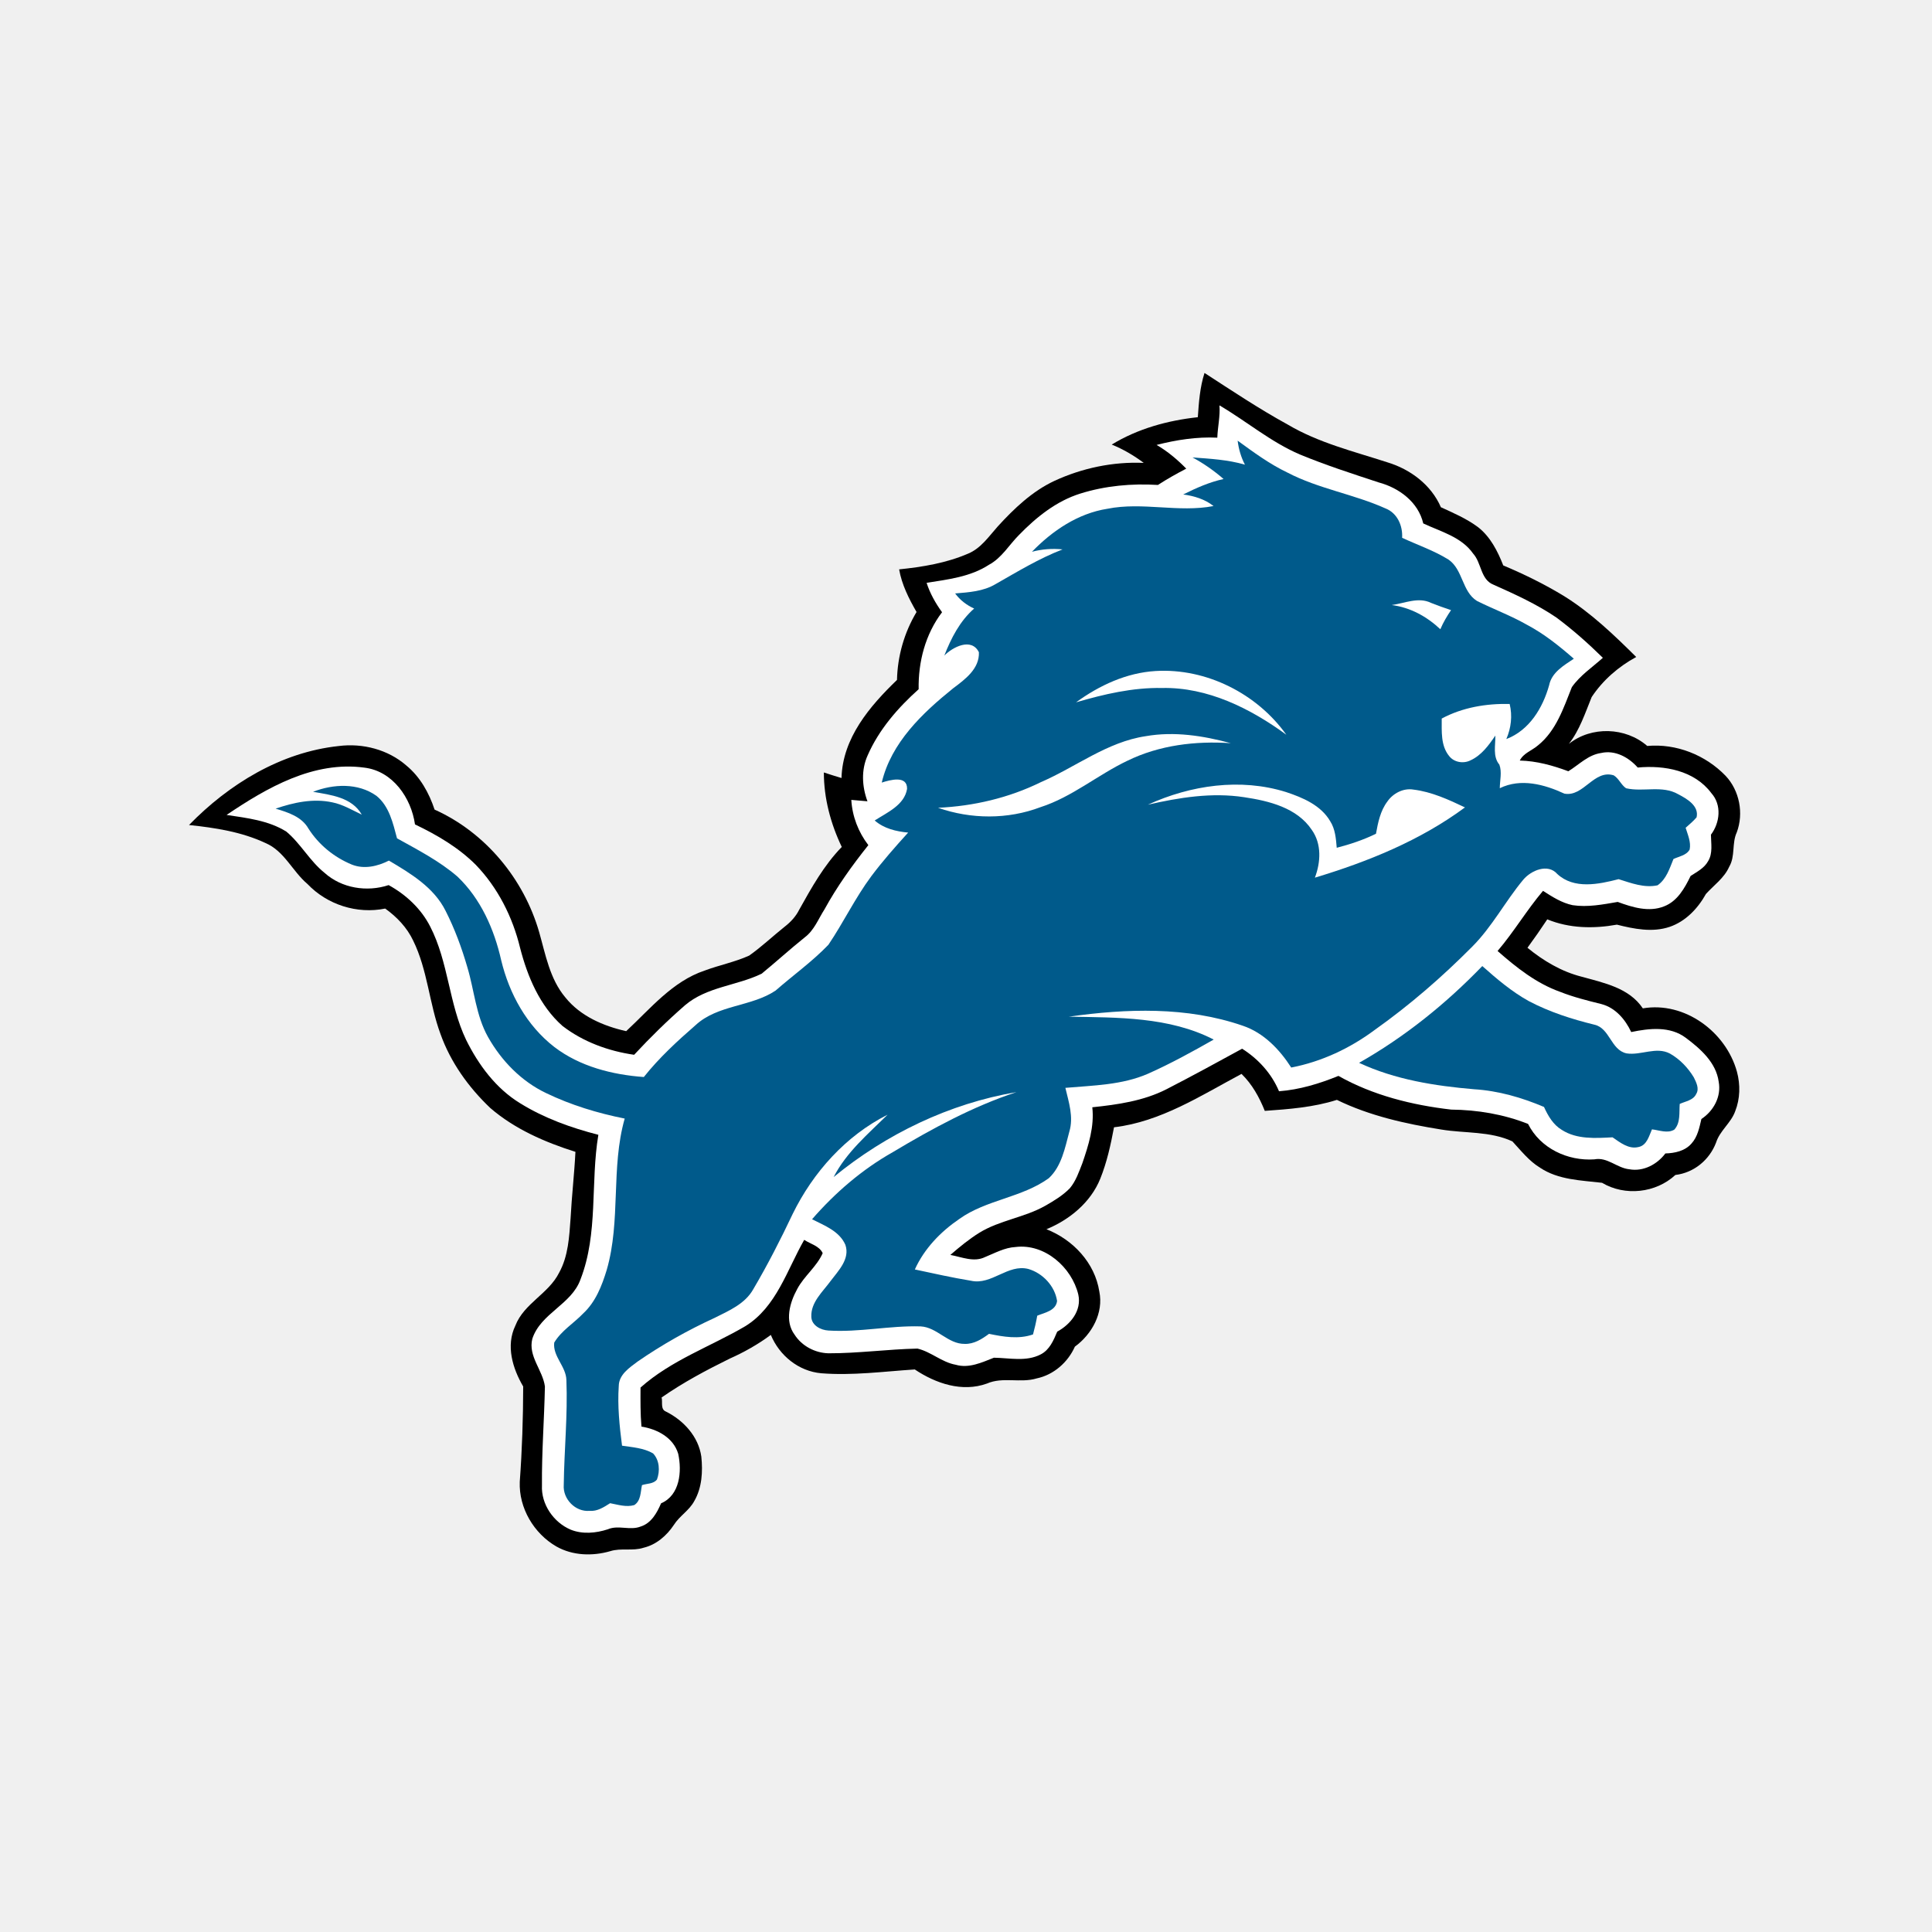
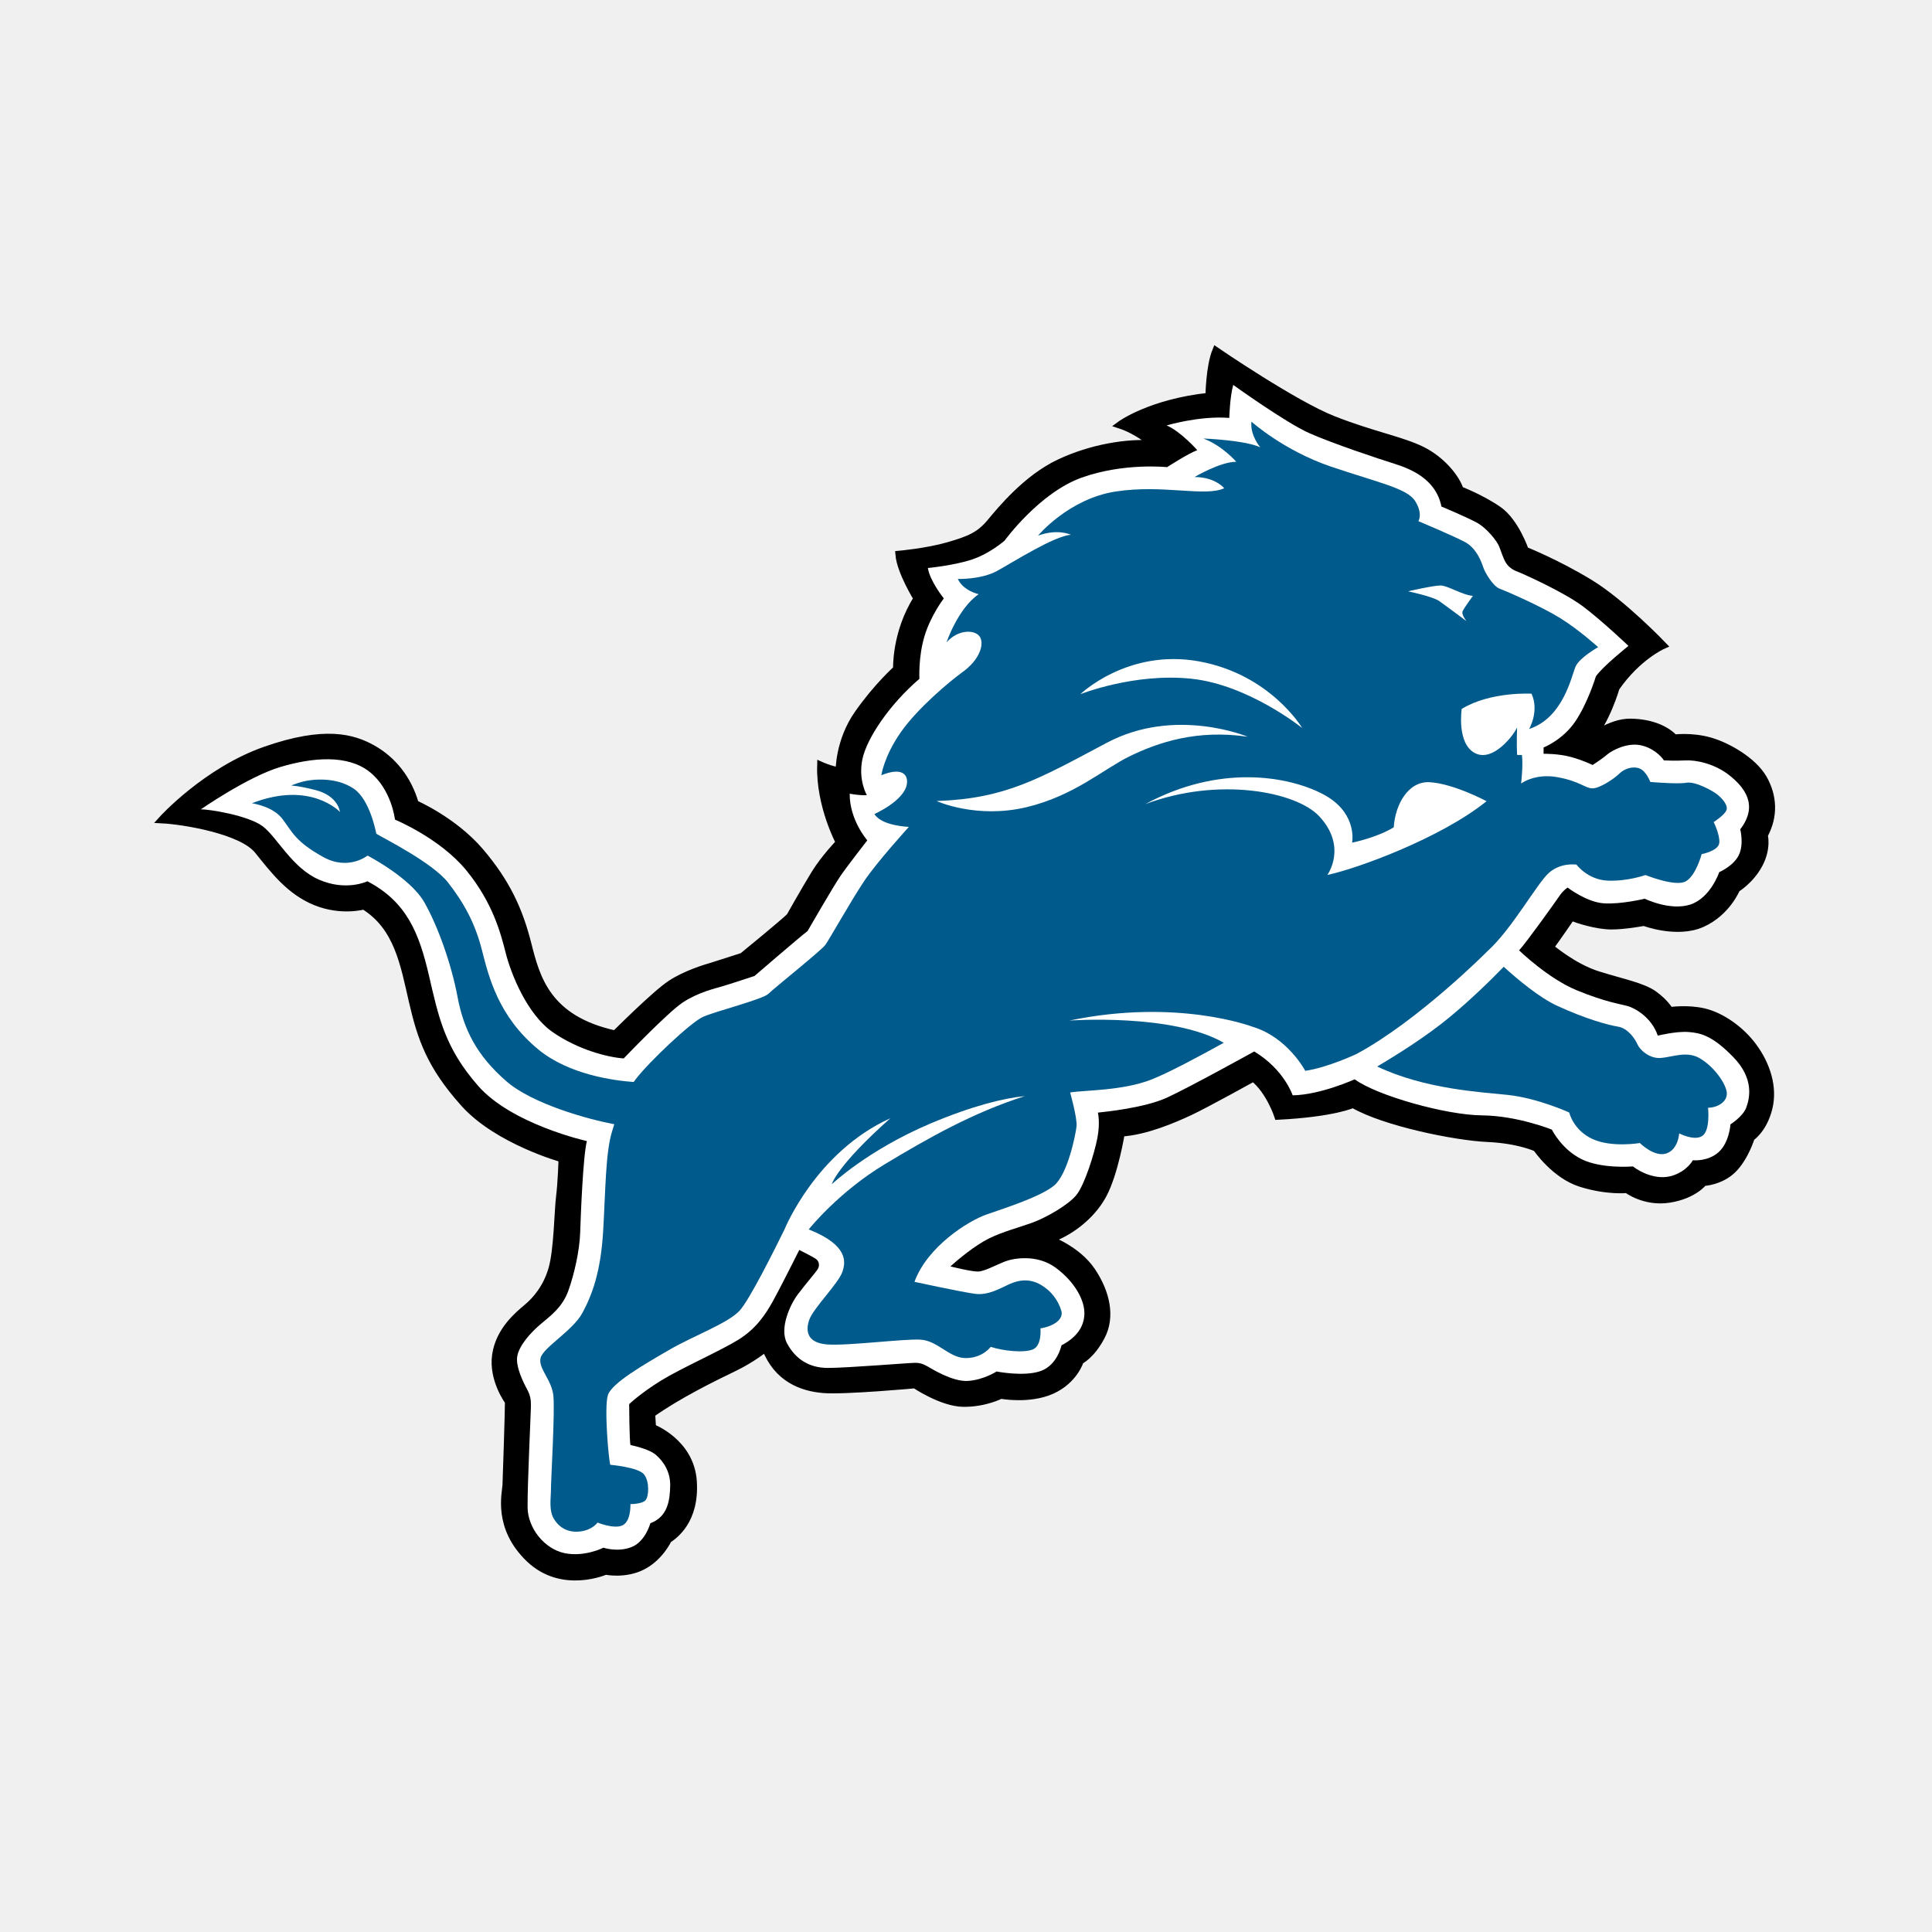
- <svg xmlns="http://www.w3.org/2000/svg" width="512px" height="512px" viewBox="0 0 512 512" version="1.1">
-   <defs />
-   <g id="NFL" stroke="none" stroke-width="1" fill="none" fill-rule="evenodd">
-     <g id="detroit-lions">
-       <g id="svg" transform="translate(50, 98)">
-         <path d="M269.209,0.835 C276.473,5.545 283.687,10.366 291.286,14.527 C299.435,19.356 308.72,21.614 317.644,24.512 C323.744,26.34 329.281,30.486 331.851,36.425 C335.229,37.967 338.684,39.458 341.684,41.691 C344.962,44.244 346.892,48.052 348.375,51.843 C353.936,54.179 359.373,56.849 364.529,59.992 C371.623,64.414 377.708,70.246 383.614,76.11 C378.921,78.654 374.758,82.267 371.809,86.726 C370.072,90.981 368.64,95.454 365.766,99.136 C371.741,94.376 380.809,94.688 386.538,99.685 C394.222,98.994 401.959,102.068 407.293,107.588 C410.991,111.496 412.146,117.554 410.265,122.577 C408.91,125.475 409.913,128.904 408.252,131.709 C406.938,134.683 404.208,136.573 402.092,138.906 C399.942,142.764 396.716,146.185 392.453,147.634 C387.885,149.168 383.014,148.174 378.498,147.043 C372.331,148.148 365.909,148.055 360.044,145.636 C358.35,148.19 356.606,150.7 354.794,153.169 C359.018,156.632 363.819,159.489 369.153,160.837 C375.044,162.479 381.709,163.767 385.366,169.228 C396.462,167.324 407.417,175.471 410.308,186.021 C411.236,189.443 411.16,193.174 409.846,196.486 C408.735,199.611 405.784,201.617 404.772,204.802 C403.028,209.393 398.907,212.796 393.995,213.378 C388.803,218.181 380.63,219.066 374.555,215.452 C369.002,214.802 362.986,214.7 358.149,211.467 C355.207,209.689 353.1,206.951 350.801,204.481 C344.911,201.735 338.228,202.376 331.958,201.34 C322.479,199.822 312.957,197.708 304.287,193.48 C298.109,195.45 291.604,195.94 285.183,196.394 C283.732,192.788 281.829,189.325 279.015,186.596 C268.254,192.334 257.603,199.284 245.224,200.742 C244.357,205.358 243.346,209.992 241.585,214.364 C239.056,220.643 233.461,225.234 227.318,227.761 C234.355,230.526 240.152,236.66 241.332,244.276 C242.503,249.939 239.351,255.6 234.853,258.877 C232.997,263.047 229.232,266.35 224.723,267.294 C220.409,268.591 215.748,266.814 211.561,268.651 C204.98,271.035 197.977,268.634 192.424,264.918 C184.175,265.458 175.899,266.585 167.635,265.929 C161.643,265.397 156.553,261.244 154.278,255.767 C150.891,258.252 147.226,260.343 143.39,262.044 C137.172,265.103 131.03,268.38 125.333,272.347 C125.653,273.569 124.979,275.49 126.479,276.08 C131.156,278.406 135.099,282.703 135.858,288.012 C136.271,291.989 136.043,296.243 133.994,299.789 C132.672,302.283 130.086,303.733 128.593,306.099 C126.699,308.949 123.934,311.366 120.547,312.167 C117.673,313.11 114.589,312.167 111.723,313.077 C107.029,314.432 101.763,314.282 97.442,311.831 C91.475,308.392 87.473,301.627 87.743,294.693 C88.358,286.292 88.636,277.842 88.652,269.432 C85.838,264.63 84.018,258.633 86.572,253.315 C88.864,247.399 95.385,244.864 98.158,239.302 C100.618,234.888 100.854,229.715 101.216,224.794 C101.52,218.939 102.203,213.107 102.497,207.252 C94.399,204.691 86.384,201.21 79.905,195.608 C74.167,190.149 69.389,183.501 66.728,176.001 C63.735,167.921 63.323,159.042 59.488,151.257 C57.853,147.802 55.166,144.987 52.081,142.78 C44.615,144.297 36.703,141.761 31.47,136.258 C27.501,132.906 25.344,127.522 20.364,125.414 C14.027,122.44 6.999,121.363 0.091,120.638 C10.673,109.777 24.434,101.344 39.744,99.709 C46.116,98.891 52.857,100.636 57.718,104.898 C61.351,107.898 63.702,112.128 65.167,116.551 C78.642,122.601 88.829,134.928 92.891,149.049 C94.585,154.997 95.705,161.434 99.81,166.311 C103.778,171.275 109.888,173.912 115.945,175.268 C122.35,169.337 128.191,162.066 136.751,159.209 C140.628,157.753 144.756,156.959 148.54,155.241 C151.851,152.907 154.791,150.093 157.96,147.574 C159.536,146.353 160.91,144.87 161.803,143.074 C165.073,137.219 168.367,131.296 173.078,126.451 C170.136,120.3 168.332,113.56 168.332,106.71 C169.884,107.224 171.442,107.722 173.01,108.185 C173.288,97.594 180.476,89.16 187.713,82.191 C187.858,75.864 189.636,69.621 192.896,64.186 C190.865,60.648 188.986,56.949 188.279,52.889 C194.514,52.248 200.801,51.212 206.581,48.709 C209.977,47.293 212.075,44.125 214.435,41.488 C218.766,36.753 223.526,32.204 229.408,29.449 C236.781,26.036 244.972,24.317 253.104,24.671 C250.491,22.708 247.652,21.04 244.619,19.819 C251.503,15.606 259.457,13.423 267.437,12.563 C267.708,8.621 267.988,4.628 269.209,0.835" id="Fill-1" fill="#000000" />
-         <path d="M273.169,9.43 C280.331,13.634 286.778,19.144 294.48,22.439 C301.312,25.27 308.359,27.536 315.386,29.853 C320.77,31.286 325.861,35.06 327.176,40.714 C331.818,42.897 337.295,44.278 340.395,48.709 C342.645,51.179 342.334,55.585 345.789,56.95 C351.518,59.503 357.256,62.116 362.465,65.654 C366.821,68.897 370.898,72.511 374.775,76.328 C371.978,78.839 368.742,80.988 366.559,84.096 C364.368,89.589 362.404,95.64 357.619,99.499 C356.035,100.889 353.742,101.563 352.756,103.552 C357.205,103.662 361.479,104.841 365.624,106.391 C368.44,104.664 370.865,102.043 374.295,101.555 C377.994,100.695 381.617,102.683 384.011,105.405 C391.062,104.748 399.035,106.163 403.526,112.188 C406.315,115.289 405.818,120.023 403.417,123.2 C403.434,125.533 403.964,128.128 402.659,130.227 C401.648,132.073 399.718,133.033 398.032,134.136 C396.464,137.346 394.544,140.826 391.021,142.183 C386.993,143.818 382.587,142.444 378.711,141.019 C374.775,141.693 370.756,142.486 366.761,141.88 C363.872,141.28 361.361,139.655 358.917,138.087 C354.603,143.169 351.206,148.948 346.876,154.021 C351.838,158.394 357.147,162.605 363.451,164.847 C366.999,166.255 370.706,167.172 374.396,168.092 C378.112,169.068 380.716,172.152 382.291,175.505 C387.07,174.503 392.571,173.888 396.741,177.023 C400.627,179.92 404.782,183.578 405.472,188.668 C406.205,192.602 404.134,196.401 400.888,198.549 C400.348,200.824 399.894,203.26 398.258,205.053 C396.539,207.026 393.845,207.607 391.34,207.674 C389.16,210.58 385.502,212.537 381.819,211.872 C378.507,211.549 375.988,208.559 372.516,209.242 C365.455,209.73 358.184,206.316 354.955,199.854 C348.484,197.285 341.532,196.129 334.589,196.054 C324.24,194.867 313.817,192.271 304.701,187.124 C299.661,189.179 294.401,190.781 288.951,191.194 C286.987,186.5 283.456,182.624 279.177,179.92 C272.519,183.568 265.863,187.191 259.121,190.662 C253.036,193.762 246.178,194.74 239.471,195.439 C240.043,200.528 238.468,205.517 236.834,210.269 C235.923,212.576 235.115,215.021 233.487,216.933 C231.601,218.846 229.283,220.244 226.974,221.558 C221.478,224.659 214.975,225.367 209.581,228.66 C206.818,230.38 204.306,232.445 201.854,234.568 C204.846,235.115 208.098,236.597 211.056,235.132 C213.677,234.069 216.238,232.622 219.129,232.47 C226.855,231.501 234.034,237.846 235.762,245.074 C236.706,249.33 233.681,252.986 230.175,254.899 C229.207,257.192 228.152,259.735 225.793,260.932 C221.951,262.937 217.501,261.858 213.399,261.808 C210.205,263.063 206.767,264.697 203.27,263.671 C199.578,263.012 196.714,260.216 193.133,259.389 C185.263,259.557 177.417,260.653 169.539,260.637 C165.975,260.534 162.502,258.715 160.565,255.69 C157.902,252.092 159.291,247.197 161.264,243.616 C163.092,240.154 166.463,237.676 168.022,234.096 C167.119,232.166 164.786,231.676 163.125,230.573 C158.566,238.535 155.761,248.385 147.512,253.457 C138.267,258.875 127.861,262.481 119.746,269.717 C119.729,273.166 119.695,276.618 119.991,280.065 C124.153,280.73 128.442,282.955 129.731,287.268 C130.751,291.937 130.195,298.247 125.189,300.396 C124.104,302.924 122.594,305.671 119.78,306.547 C116.957,307.667 113.874,306.074 111.083,307.278 C107.924,308.308 104.393,308.637 101.249,307.381 C96.691,305.451 93.371,300.631 93.625,295.626 C93.548,286.89 94.231,278.17 94.408,269.44 C93.844,265.101 89.908,261.419 91.071,256.793 C93.296,250.003 101.453,247.727 103.837,241.054 C108.599,228.813 106.441,215.449 108.573,202.734 C101.342,200.883 94.206,198.321 87.835,194.368 C81.43,190.46 76.805,184.208 73.526,177.576 C68.943,168.021 68.868,156.977 64.005,147.539 C61.603,142.822 57.601,139.089 52.992,136.561 C47.244,138.466 40.529,137.403 35.988,133.292 C32.086,130.167 29.709,125.583 25.893,122.39 C21.173,119.423 15.451,118.783 10.05,117.966 C20.777,110.721 33.13,103.592 46.597,105.437 C54.071,106.347 58.975,113.45 59.976,120.477 C65.799,123.258 71.464,126.577 76.054,131.152 C81.928,137.227 85.848,145.012 87.827,153.185 C89.789,160.81 93.034,168.544 99.042,173.869 C104.52,178.1 111.235,180.552 118.052,181.528 C122.316,176.937 126.799,172.538 131.518,168.419 C137.274,163.488 145.262,163.245 151.843,160.042 C155.703,156.883 159.393,153.513 163.286,150.395 C165.764,148.534 166.867,145.534 168.494,142.998 C171.805,136.957 175.824,131.355 180.121,125.97 C177.468,122.507 175.858,118.344 175.606,113.98 C177.029,114.107 178.454,114.233 179.886,114.351 C178.437,110.459 178.194,106.027 179.936,102.184 C182.928,95.344 187.942,89.587 193.452,84.651 C193.318,77.405 195.23,70.066 199.654,64.245 C197.928,61.86 196.469,59.273 195.56,56.46 C201.222,55.55 207.179,54.883 212.092,51.666 C215.504,49.838 217.426,46.374 220.089,43.729 C224.638,39.052 229.939,34.798 236.243,32.817 C242.891,30.728 249.927,30.087 256.862,30.518 C259.281,28.942 261.809,27.534 264.369,26.194 C262.011,23.793 259.424,21.603 256.508,19.91 C261.766,18.569 267.168,17.726 272.602,17.988 C272.697,15.125 273.397,12.286 273.169,9.43" id="Fill-2" fill="#FFFFFF" />
-         <path d="M277.989,18.782 C282.211,21.849 286.441,24.976 291.177,27.233 C299.402,31.53 308.728,32.946 317.154,36.729 C320.298,37.943 321.766,41.321 321.578,44.523 C325.683,46.444 330.038,47.9 333.889,50.311 C337.733,52.982 337.42,58.745 341.399,61.249 C345.755,63.422 350.356,65.124 354.603,67.541 C359.161,69.943 363.215,73.187 367.082,76.566 C364.403,78.377 361.226,80.164 360.527,83.626 C358.842,89.625 355.285,95.54 349.193,97.857 C350.466,94.916 350.836,91.697 350.077,88.563 C343.877,88.411 337.582,89.473 332.07,92.422 C332.088,95.783 331.767,99.601 334.051,102.373 C335.349,104.041 337.819,104.437 339.673,103.51 C342.595,102.188 344.535,99.508 346.28,96.938 C346.346,99.501 345.537,102.465 347.349,104.639 C348.081,106.619 347.474,108.818 347.458,110.883 C353.028,108.169 359.273,109.863 364.581,112.323 C369.671,113.266 372.41,105.836 377.65,107.471 C379.034,108.313 379.605,110.006 380.931,110.899 C385.496,111.944 390.509,110.032 394.756,112.483 C397.031,113.679 400.318,115.55 399.612,118.6 C398.749,119.637 397.697,120.479 396.712,121.372 C397.276,123.234 398.171,125.13 397.782,127.126 C396.922,128.694 394.96,128.947 393.485,129.646 C392.457,132.156 391.608,134.988 389.27,136.614 C385.749,137.381 382.261,136.025 378.948,134.988 C373.674,136.345 367.127,137.735 362.694,133.614 C360.191,130.758 355.76,132.662 353.687,135.123 C348.926,140.835 345.446,147.576 340.162,152.867 C332.175,160.914 323.57,168.378 314.318,174.941 C307.762,179.821 300.229,183.358 292.19,184.909 C289.106,180.107 284.884,175.691 279.348,173.829 C264.551,168.707 248.567,169.272 233.272,171.428 C246.19,171.672 259.848,171.428 271.646,177.494 C265.966,180.721 260.228,183.881 254.262,186.535 C247.361,189.56 239.709,189.643 232.337,190.292 C233.23,194.075 234.561,198.018 233.382,201.903 C232.236,206.199 231.342,211.051 227.962,214.22 C220.826,219.409 211.405,219.908 204.226,225.039 C199.262,228.427 194.938,232.9 192.444,238.42 C197.391,239.472 202.33,240.594 207.318,241.409 C212.804,242.641 217.066,236.895 222.535,238.292 C226.327,239.396 229.563,242.825 230.137,246.778 C229.808,249.373 226.868,249.853 224.879,250.669 C224.585,252.346 224.206,254.007 223.759,255.639 C219.949,256.97 215.931,256.272 212.097,255.48 C210.216,256.881 208.101,258.226 205.658,258.144 C201.217,258.211 198.344,253.729 193.98,253.509 C185.815,253.256 177.699,255.128 169.534,254.604 C167.512,254.486 165.111,253.273 165.01,251.006 C164.831,247.123 168.008,244.376 170.107,241.494 C172.163,238.756 175.323,235.639 174.033,231.89 C172.458,228.257 168.489,226.782 165.202,225.115 C171.302,218.096 178.45,211.938 186.564,207.353 C197.005,201.111 207.783,195.239 219.377,191.421 C201.614,194.438 184.82,202.518 170.924,213.934 C174.296,207.353 180.051,202.508 185.225,197.404 C174.135,202.982 165.472,212.671 160.055,223.734 C156.844,230.518 153.422,237.215 149.613,243.677 C147.448,247.545 143.176,249.347 139.402,251.242 C132.272,254.512 125.413,258.378 118.959,262.836 C116.792,264.472 114.011,266.273 113.978,269.324 C113.617,274.59 114.173,279.898 114.846,285.121 C117.628,285.543 120.576,285.72 123.062,287.161 C124.79,288.947 124.941,291.837 124.107,294.077 C123.197,295.292 121.444,295.122 120.129,295.578 C119.742,297.406 119.86,299.716 118.09,300.862 C115.958,301.477 113.784,300.76 111.686,300.364 C110.043,301.408 108.291,302.571 106.244,302.393 C102.493,302.724 99.13,299.26 99.399,295.544 C99.519,286.275 100.47,277.017 100.1,267.748 C100.033,264.126 96.451,261.463 96.872,257.805 C98.752,254.646 102.03,252.708 104.532,250.097 C107.826,247.055 109.511,242.75 110.784,238.554 C114.585,225.486 111.83,211.507 115.553,198.433 C108.392,197.008 101.347,194.868 94.766,191.7 C88.16,188.573 82.85,183.089 79.303,176.77 C76.127,171.082 75.697,164.468 73.851,158.326 C72.367,153.196 70.506,148.148 68.087,143.388 C65.004,137.179 58.818,133.463 53.063,130.067 C50.046,131.601 46.464,132.427 43.212,131.112 C38.537,129.182 34.457,125.855 31.736,121.575 C29.932,118.407 26.308,117.285 23.04,116.3 C27.842,114.648 33.025,113.537 38.073,114.632 C40.87,115.188 43.33,116.687 45.876,117.885 C43.221,113.259 37.693,112.677 32.965,111.835 C38.333,109.727 44.914,109.426 49.776,112.913 C53.157,115.66 54.142,120.15 55.213,124.161 C60.732,127.229 66.429,130.16 71.231,134.305 C77.391,140.17 80.971,148.257 82.817,156.456 C84.949,165.345 89.601,173.814 96.907,179.466 C103.665,184.632 112.25,186.815 120.619,187.421 C124.663,182.339 129.457,177.917 134.353,173.661 C140.218,168.243 149.074,168.834 155.529,164.52 C160.173,160.451 165.254,156.835 169.534,152.378 C173.529,146.473 176.621,139.968 180.894,134.221 C183.919,130.177 187.271,126.387 190.668,122.645 C187.482,122.341 184.272,121.592 181.803,119.435 C185.098,117.319 189.666,115.366 190.382,111.068 C190.474,107.386 185.874,108.692 183.672,109.391 C186.185,98.791 194.443,90.982 202.609,84.393 C205.743,82.059 209.611,79.212 209.417,74.847 C207.454,70.903 202.524,73.44 200.25,75.731 C202.062,71.123 204.369,66.582 208.162,63.27 C206.165,62.368 204.42,61.037 203.122,59.268 C206.773,58.965 210.597,58.728 213.824,56.8 C219.631,53.504 225.344,50.008 231.595,47.598 C228.874,47.32 226.136,47.523 223.482,48.223 C228.883,42.644 235.666,38.053 243.46,36.831 C252.789,34.96 262.31,37.901 271.605,36.106 C269.28,34.279 266.448,33.427 263.566,33.039 C266.987,31.329 270.501,29.762 274.259,28.944 C271.73,26.737 268.975,24.816 266.027,23.224 C270.694,23.569 275.404,23.822 279.921,25.145 C278.882,23.155 278.259,20.999 277.989,18.782" id="Fill-3" fill="#005A8B" />
-         <path d="M318.824,62.343 C322.245,61.879 325.886,60.126 329.231,61.769 C330.984,62.452 332.754,63.11 334.54,63.69 C333.454,65.3 332.458,66.967 331.709,68.754 C328.119,65.384 323.753,62.974 318.824,62.343 L318.824,62.343 Z M235.166,88.124 C241.351,83.625 248.548,80.28 256.275,79.825 C269.691,79.033 283.121,85.815 290.89,96.71 C281.352,89.733 270.027,84.072 257.943,84.324 C250.183,84.181 242.565,85.967 235.165,88.124 L235.166,88.124 Z M225.821,109.289 C235.108,105.279 243.391,98.614 253.621,97.098 C261.171,95.767 268.856,96.971 276.177,98.952 C266.825,98.32 257.26,99.456 248.767,103.61 C240.896,107.352 234.113,113.216 225.728,115.911 C217.049,119.198 207.325,119.122 198.588,116.071 C208.008,115.634 217.343,113.46 225.821,109.289 L225.821,109.289 Z M254.194,115.255 C265.543,110.065 278.739,108.126 290.814,111.902 C295.264,113.375 300.05,115.398 302.52,119.636 C303.861,121.734 304.045,124.261 304.248,126.67 C307.82,125.751 311.325,124.573 314.646,122.956 C315.185,119.982 315.801,116.898 317.654,114.428 C319.153,112.238 321.91,110.79 324.587,111.252 C329.408,111.842 333.883,113.906 338.231,115.971 C326.374,124.742 312.505,130.362 298.457,134.591 C300.016,130.496 300.286,125.652 297.64,121.928 C293.721,116.047 286.281,114.243 279.71,113.266 C271.156,111.952 262.536,113.342 254.194,115.255 L254.194,115.255 Z" id="Fill-4" fill="#FFFFFF" />
-         <path d="M310.169,183.661 C322.277,176.795 333.174,168.015 342.822,158.015 C346.657,161.426 350.617,164.789 355.126,167.291 C360.585,170.173 366.511,172.076 372.492,173.542 C376.655,174.453 376.857,180.257 381.062,181.158 C384.878,181.748 388.9,179.28 392.556,181.209 C395.168,182.693 397.326,184.951 398.876,187.512 C399.516,188.826 400.402,190.502 399.507,191.918 C398.724,193.612 396.661,193.847 395.143,194.555 C394.965,196.838 395.404,199.525 393.711,201.362 C391.899,202.459 389.715,201.498 387.787,201.294 C387.003,203.057 386.44,205.526 384.231,205.972 C381.61,206.628 379.352,204.767 377.338,203.402 C372.837,203.637 367.891,203.991 363.921,201.447 C361.623,200.092 360.25,197.723 359.178,195.357 C353.288,192.854 347.069,191.059 340.658,190.663 C330.242,189.778 319.708,188.117 310.169,183.661" id="Fill-5" fill="#005A8B" />
-       </g>
-     </g>
+ <svg xmlns="http://www.w3.org/2000/svg" width="512" height="512" viewBox="0 0 512 512">
+   <g fill-rule="nonzero" fill="none">
+     <path d="M421.25 195.93s5.322-4.575 10.904-4.48c5.589.094 9.464 1.96 11.546 4.2 0 0 4.455-.602 9.282.725 4.831 1.323 11.645 5.3 14.3 9.938 2.65 4.638 2.96 9.975.2 15.021 0 0 .933 3.438-1.338 7.7-2.275 4.258-5.976 6.468-5.976 6.468s-2.54 6.31-9.172 9.242c-6.621 2.938-15.324-.38-15.324-.38s-4.933.963-8.673.956c-3.737-.007-8.973-1.612-10.566-2.37 0 0-4.455 6.511-5.676 8.08 0 0 6.066 5.267 12.694 7.35 6.625 2.077 11.835 3.025 14.864 5.205 3.026 2.177 4.171 4.306 4.171 4.306s4.63-.71 9.078.328c4.452 1.043 9.658 4.547 13.063 9.188 3.409 4.633 5.49 10.602 4.073 16.278-1.419 5.68-4.667 7.744-4.667 7.744s-1.582 5.228-4.798 8.447c-3.22 3.22-7.798 3.427-7.798 3.427s-2.52 3.387-9.057 4.426c-6.53 1.04-11.207-2.566-11.207-2.566s-5.162.58-12.173-1.597c-7.004-2.18-11.802-9.352-11.802-9.352s-4.575-2.198-13-2.577c-8.419-.376-27.253-4.164-35.635-9.038 0 0-4.925 2.373-19.862 3.15 0 0-2.213-6.749-6.537-10.132 0 0-12.844 7.12-16.913 9.012-4.069 1.896-11.608 5.177-18.16 5.571 0 0-1.717 10.715-4.845 16.487-3.12 5.775-9.115 10.07-14.211 11.757 0 0 7.397 2.629 11.28 8.404 3.879 5.775 5.206 12.122 2.552 17.234-2.647 5.111-5.64 6.493-5.64 6.493s-1.51 5.162-7.496 7.853c-5.983 2.69-13.511 1.254-13.511 1.254s-4.153 2.188-9.859 2.144c-5.713-.044-12.873-4.907-12.873-4.907s-18.714 1.717-24.285 1.254c-5.567-.463-12.173-2.771-15.309-10.989 0 0-3.416 2.862-8.527 5.32-5.112 2.46-14.799 7.207-21.74 12.17l.23 3.692s10.15 3.829 10.813 14.241c.664 10.412-5.031 14.28-6.632 15.374 0 0-2.173 4.693-6.81 7.062-4.638 2.366-9.753 1.265-9.753 1.265s-11.447 5.079-20.161-3.252c-8.706-8.33-6.249-17.325-6.15-19.505.094-2.176.71-21.255.641-22.126 0 0-4.335-5.793-3.387-12.33.944-6.53 5.965-10.602 8.327-12.59 2.366-1.986 5.206-5.297 6.625-10.317 1.422-5.017 1.516-15.24 1.99-19.027.474-3.788.668-10.125.668-10.125s-17.136-4.736-26.035-14.678c-8.9-9.938-11.357-17.135-13.632-26.979-2.271-9.84-3.88-19.778-12.92-25.364 0 0-5.921 1.7-12.732-1.046-6.821-2.745-10.985-8.236-15.338-13.632-4.353-5.392-19.877-7.857-25.371-8.141 0 0 11.645-12.873 27.358-18.364 15.714-5.49 23.195-3.314 28.401-.38 5.206 2.936 9.304 7.88 11.233 14.591 0 0 10.252 4.437 17.26 12.673 7.006 8.236 10.313 15.524 12.588 24.518 2.271 8.991 5.126 19.907 23.202 23.866 0 0 10.69-10.708 14.758-13.362 4.069-2.647 9.18-4.149 10.65-4.58 1.465-.437 8.345-2.672 8.345-2.672s10.806-8.808 12.563-10.572c0 0 4.036-7.164 6.592-11.332 2.556-4.163 6.555-8.301 6.555-8.301s-5.246-9.738-4.954-20.41c0 0 2.58 1.167 4.892 1.5 0 0-.15-7.905 4.962-15.197 5.108-7.288 10.27-11.86 10.27-11.86s-.382-9.603 5.418-18.703c0 0-4.422-7.109-4.801-11.655 0 0 7.382-.66 12.968-2.272 5.585-1.607 8.327-2.745 11.17-6.154 2.837-3.405 9.655-11.736 18.266-15.808 8.619-4.069 18.178-5.56 25.043-5.006 0 0-4.214-3.605-8.852-5.122 0 0 7.922-5.844 23.56-7.514 0 0 .105-7.915 1.808-12.079 0 0 20.733 14.197 31.146 18.266 10.416 4.076 17.985 5.396 23.384 8.05 5.392 2.65 9.191 7.54 10.084 10.536 0 0 5.815 2.242 10.267 5.367 4.451 3.124 7.014 10.66 7.014 10.66s8.411 3.347 17.121 8.652c8.714 5.3 19.396 16.479 19.396 16.479s-6.73 2.957-12.45 11.222c0 0-2.64 9.18-6.968 13.697" stroke="#000" stroke-width="2" fill="#000" />
+     <path d="M409.066 199.761s3.915-.084 7.36.875c3.442.963 5.63 2.1 5.63 2.1s2.537-1.619 3.817-2.742c1.283-1.119 5.13-3.12 8.568-2.559 3.441.561 5.877 3.008 6.5 4.069 0 0 2.95.175 5.67.014 2.72-.16 7.761.799 11.764 4.003 4.007 3.201 7.69 7.937 2.804 14.256 0 0 1.043 3.999-.397 6.88-1.444 2.883-5.163 4.465-5.163 4.465s-2.286 6.822-7.649 8.586c-5.363 1.761-12.097-1.538-12.097-1.538s-6.318 1.538-10.882 1.217c-4.565-.32-9.552-4.17-9.552-4.17s-1.094.649-2.133 2.165c-1.04 1.52-8.9 12.538-10.733 14.474 0 0 7.689 7.467 15.297 10.584 7.606 3.124 11.448 3.61 13.446 4.167 2.002.558 6.406 3.044 8.01 7.846 0 0 4.885-1.2 8.09-.963 3.197.24 6.318.883 11.922 6.647 5.607 5.764 4.327 10.97 3.442 13.369-.88 2.399-4.193 4.462-4.193 4.462s-.285 4.827-3.168 7.387c-2.884 2.563-6.793 2.122-6.793 2.122s-1.538 2.92-5.541 4.123c-4.003 1.203-8.324-.89-10.325-2.486 0 0-8.25.721-13.614-1.915-5.359-2.643-7.875-7.827-7.875-7.827s-9.096-3.7-18.538-3.788c-9.447-.077-27.741-5.184-33.728-9.556 0 0-9.107 4.135-16.435 4.244 0 0-2.25-6.858-10.19-11.62 0 0-16.99 9.41-23.07 12.21-6.086 2.8-16.79 3.814-18.361 3.99 0 0 .667 2.577-.135 6.744-.802 4.156-3.362 12.323-5.524 15.046-2.162 2.72-8.166 6.085-11.692 7.368-3.522 1.28-7.922 2.4-11.608 4.244-3.682 1.838-8.167 5.582-10.128 7.354 0 0 5.662 1.432 7.372 1.363 1.717-.073 4.761-1.753 7-2.636 2.242-.878 8.567-2.078 13.613 1.681 5.042 3.766 7.686 8.648 7.525 12.334-.16 3.682-2.537 6.35-6.07 8.177 0 0-1.054 5.192-5.458 6.789-4.408 1.604-11.743.142-11.743.142s-3.47 2.26-7.634 2.501c-4.16.24-9.764-3.361-10.646-3.839-.882-.485-1.761-.959-3.285-.959-1.52 0-18.01 1.356-23.136 1.356-5.126 0-8.648-2.482-10.81-6.486-2.158-3.999.882-10.405 2.803-12.964 1.925-2.567 4.966-6.089 5.363-6.81.402-.722.482-1.922-.557-2.64-1.043-.718-4.386-2.359-4.386-2.359s-5.06 10.125-6.986 13.566c-1.917 3.438-4.4 7.285-9.205 10.249-4.805 2.96-14.97 7.448-20.333 10.73-5.367 3.277-8.553 6.3-8.553 6.3s.055 9.657.339 10.846c0 0 4.849.947 6.77 2.628 1.925 1.68 3.843 4.4 3.763 8.167-.08 3.759-.584 8.188-5.258 9.935 0 0-1.308 4.874-4.99 6.314-3.683 1.44-7.445.164-7.445.164s-5.046 2.556-10.329 1.437c-5.283-1.12-9.687-6.563-9.767-12.09-.08-5.527.879-25.542.879-26.822 0-1.28 0-2.64-.96-4.4-.962-1.765-3.2-6.162-2.639-8.966.558-2.803 3.442-6.085 6.085-8.327 2.64-2.242 5.844-4.484 7.445-8.968 1.6-4.481 2.964-10.646 3.124-15.367.157-4.73.74-20.093 1.772-24.26 0 0-19.87-4.407-28.838-14.656-8.965-10.248-10.486-18.415-13.049-29.381-2.563-10.97-5.818-19.36-16.278-24.81 0 0-5.575 2.712-12.782-.409-7.205-3.12-11.131-11.287-14.97-14.17-3.843-2.881-14.295-4.55-16.395-4.474 0 0 12.472-8.659 21.036-11.218 8.568-2.563 17.857-3.365 23.701 1.28 5.845 4.64 6.72 12.65 6.72 12.65s12.013 4.962 18.976 13.53c6.967 8.568 9.045 16.57 10.409 21.94 1.36 5.36 5.596 16.086 12.366 20.814 6.77 4.725 14.722 6.72 18.871 7.004 0 0 11.674-12.21 15.677-14.853 4.003-2.64 8.488-3.682 10.409-4.244 1.925-.558 8.575-2.756 8.575-2.756s11.787-10.161 14.058-11.904c0 0 6.829-11.841 8.75-14.641 1.925-2.8 7.084-9.396 7.084-9.396s-4.729-5.38-4.667-12.366c0 0 2.79.547 4.55.386 0 0-2.322-3.923-1.2-9.446 1.12-5.523 7.114-14.503 15.124-21.383 0 0-.314-5.837 1.367-11.36 1.684-5.527 5.104-9.946 5.104-9.946s-3.664-4.52-4.226-8.057c0 0 6.887-.656 11.696-2.257 4.798-1.6 8.644-5.01 8.644-5.01s9.202-12.683 20.413-16.686 22.637-2.774 22.637-2.774 5.68-3.686 8.014-4.5c0 0-4.44-5.009-8.138-6.555 0 0 8.648-2.61 16.607-1.994 0 0 .146-5.541 1.05-8.746 0 0 13.872 10 20.201 12.8 6.322 2.804 18.412 6.803 22.491 8.087 4.084 1.28 11.025 3.948 12.476 11.338 0 0 6.741 2.833 9.388 4.273 2.636 1.44 5.356 4.885 5.917 6.326.562 1.44 1.116 3.219 1.801 4.334.682 1.109 1.885 1.91 3.005 2.308 1.119.401 12.246 5.367 17.376 9.21 5.118 3.846 12.085 10.489 12.085 10.489s-6.945 5.534-8.64 8.09c0 0-2.086 6.96-5.447 11.925-3.365 4.962-8.407 6.902-8.407 6.902v1.673z" fill="#FFF" />
+     <path d="M394.176 252.088c6.588-5.954 13.184-18.072 16.37-20.836 3.194-2.763 7.233-2.125 7.233-2.125s2.975 4.04 8.294 4.25c5.312.216 9.99-1.487 9.99-1.487s7.871 3.19 10.631 1.703c2.764-1.491 4.255-7.234 4.255-7.234s4.47-.849 4.677-2.975c.22-2.129-1.483-5.527-1.483-5.527s2.978-1.917 3.401-3.193c.427-1.273-1.064-2.975-2.34-4.04-1.277-1.06-5.958-3.617-8.291-3.19-2.34.427-9.574-.211-9.574-.211s-1.06-2.98-2.971-3.617c-1.914-.638-4.044.215-5.316 1.491-1.283 1.276-5.108 3.828-7.022 3.828-1.917 0-3.398-1.918-9.359-2.978-5.95-1.065-9.57 1.702-9.57 1.702s.558-4.408.244-7.474c-.029-.262-1.265.07-1.305-.204-.156-2.902 0-7.208 0-7.208-.638 1.703-6.274 9.363-11.167 6.814-4.889-2.552-3.503-11.706-3.503-11.706 7.656-4.678 18.502-4.036 18.502-4.036 2.122 4.677-.642 9.355-.642 9.355 9.144-2.979 11.273-14.248 12.334-16.589 1.068-2.34 5.954-5.104 5.954-5.104s-4.886-4.466-9.99-7.656c-5.108-3.19-14.463-7.226-16.165-7.868-1.703-.638-3.825-4.254-4.248-5.527-.426-1.276-1.702-5.104-4.896-6.806-3.19-1.7-12.334-5.527-12.334-5.527s1.276-1.915-.85-5.316c-2.125-3.402-9.781-4.893-22.326-9.144-12.545-4.258-21.055-11.907-21.055-11.907-.426 3.613 2.34 6.803 2.34 6.803-4.039-1.914-15.096-2.34-15.096-2.34 5.104 1.914 8.72 6.168 8.72 6.168-4.258 0-11.057 4.04-11.057 4.04 5.527 0 7.864 2.978 7.864 2.978-5.105 2.337-16.217-1.057-28.704.85-12.494 1.907-20.628 11.696-20.628 11.696 5.316-1.914 8.72-.212 8.72-.212-4.254.212-15.315 7.226-19.566 9.567-4.251 2.34-10.42 2.129-10.42 2.129 1.491 3.19 5.527 4.04 5.527 4.04-5.527 3.828-8.506 12.756-8.506 12.756 3.19-3.613 7.868-3.401 8.933-1.276 1.064 2.13-.405 6.067-4.674 9.148-3.453 2.486-11.915 9.566-16.38 15.946-4.463 6.38-5.163 11.412-5.163 11.412 5.344-2.188 7.164-.292 6.763 2.34-.711 4.463-8.597 7.934-8.597 7.934 1.91 3.19 9.129 3.405 9.129 3.405s-8.51 9.355-11.91 14.46c-3.402 5.103-9.148 15.311-10.21 16.799-1.06 1.487-13.609 11.484-15.1 12.975-1.484 1.484-14.244 4.678-17.438 6.165-3.183 1.488-14.03 11.693-17.646 16.37-.219.285-.426.565-.627.842-5.166-.364-17.183-1.928-25.316-8.662-10.595-8.776-13.082-19.217-14.904-26.334-1.816-7.124-4.802-12.53-8.944-17.831-4.141-5.301-16.894-11.649-19.049-12.976 0 0-1.582-8.961-5.957-11.922-4.722-3.197-10.912-2.537-13.54-1.877-.8.2-1.867.565-3.049 1.013 2.465.234 4.696.773 6.519 1.243 6.001 1.56 6.398 5.775 6.398 5.775s-7.725-8.381-23.333-2.296c1.236.196 5.779 1.112 8.094 4.152 2.618 3.438 3.369 5.972 10.832 10.103 6.664 3.693 11.725-.39 11.725-.39s11.364 5.866 15.068 12.417c3.576 6.318 7.124 16.231 8.779 25.01 1.655 8.783 5.133 15.568 12.92 22.36 6.924 6.045 21.715 10.114 28.62 11.408-.197.642-.405 1.309-.616 2.002-1.703 5.53-1.703 15.523-2.337 26.366-.638 10.846-2.979 17.011-5.53 21.693-2.553 4.677-10.42 9.14-11.058 11.903-.638 2.771 2.978 5.746 3.401 9.997.427 4.255-.638 22.12-.638 24.668 0 2.552-.638 5.738.853 8.082 1.488 2.337 3.825 3.613 7.018 3.19 3.187-.426 4.467-2.34 4.467-2.34s4.677 1.914 6.803.638c2.125-1.276 1.914-5.527 1.914-5.527s3.186 0 4.04-1.065c.849-1.06 1.064-4.892-.427-6.803-1.488-1.91-8.929-2.552-8.929-2.552-.426-.85-1.702-15.312-.642-18.502 1.065-3.19 9.57-8.083 16.166-11.908 6.588-3.831 15.52-7.018 18.71-10.42 2.596-2.767 9.443-16.5 11.911-21.542.146-.314 8.342-20.486 27.956-29.419l.15-.09c-14.347 12.738-15.572 17.532-15.572 17.532s9.549-9.067 26.156-16.096c11.039-4.674 19.501-6.738 25.024-7.266-13.697 4.367-25.382 10.985-37.154 18.068-12.024 7.248-19.677 16.69-20.132 17.263 10.613 4.215 9.807 8.75 8.88 11.342-1.06 2.975-7.655 9.57-8.72 12.546-1.064 2.982-.638 6.168 4.681 6.595 5.316.423 19.987-1.488 24.664-1.276 4.678.215 7.656 4.893 12.123 4.893 4.466 0 6.591-2.98 6.591-2.98 3.194 1.065 8.932 1.703 11.273.639 2.34-1.061 1.914-5.53 1.914-5.53 3.828-.639 6.165-2.553 5.527-4.675a11.84 11.84 0 0 0-5.315-6.806c-3.194-1.918-6.165-1.276-8.51-.216-2.333 1.065-5.53 2.975-8.925 2.553-3.401-.423-16.162-3.19-16.162-3.19 3.398-9.352 14.245-16.159 19.137-17.861 4.89-1.703 14.248-4.678 17.861-7.657 3.617-2.975 5.742-13.61 5.954-15.735.211-2.122-1.7-8.932-1.7-8.932 3.829-.635 13.822-.427 21.478-3.402 4.51-1.757 13.012-6.314 19.232-9.767-13.646-7.878-40.917-5.888-40.917-5.888 28.656-5.964 48.478 1.619 48.478 1.619 9.356 2.763 14.033 11.7 14.033 11.7 5.961-.854 13.606-4.47 13.606-4.47 16.461-8.867 34.668-27.22 34.668-27.22m-12.428-96.931c1.892 0 5.844 2.577 8.593 2.749 0 0-2.406 3.266-2.75 4.123-.338.86 1.036 2.578 1.036 2.578s-5.505-4.124-7.222-5.327c-1.72-1.203-8.25-2.577-8.25-2.577s6.704-1.546 8.593-1.546m-63.977 20.117c18.918 3.45 27.318 17.65 27.318 17.65s-14.219-11.463-29.382-13.056c-15.162-1.593-29.403 4.102-29.403 4.102s12.549-12.145 31.467-8.696m-45.788 38.65c-13.307 3.15-23.77-1.641-23.77-1.641 18.312-.649 26.997-5.826 45.138-15.455 18.142-9.628 37.315-1.582 37.315-1.582-13.471-1.987-23.72 1.477-31.412 5.232-6.723 3.285-14.664 10.46-27.27 13.446m77.637 2.41c-6.07-6.527-26.593-10.559-46.105-3.234 19.512-10.562 37.606-7.507 46.9-2.738 8.873 4.557 8.075 11.848 7.922 12.84-.011.037-.011.077-.022.113 0 0 6.504-1.294 11.043-4.069.387-6.099 3.858-12.268 9.512-11.954 6.318.35 15.09 5.035 15.09 5.035-12.122 9.781-34.35 17.904-42.2 19.541 0 0 5.414-7.412-2.14-15.535" fill="#005A8B" />
+     <path d="M457.544 289.09c-.638-2.763-3.828-6.802-7.23-8.716-3.401-1.914-7.23-.212-10.205 0-2.978.215-5.534-2.126-6.168-3.617-.638-1.488-2.556-4.251-5.104-4.678-2.552-.419-8.295-1.91-16.166-5.53-4.688-2.155-10.358-6.88-14.175-10.343-3.42 3.525-8.659 8.68-14.492 13.485-6.06 4.995-13.785 9.844-19.035 12.943 12.648 6.027 27.606 6.792 34.519 7.521 8.083.85 16.373 4.678 16.373 4.678s1.068 4.677 6.169 7.018c5.104 2.34 12.545 1.061 12.545 1.061s3.832 3.832 7.018 2.767c3.194-1.064 3.41-5.32 3.41-5.32s4.035 2.126 6.164.646c2.126-1.495 1.484-7.445 1.484-7.445 2.552 0 5.53-1.706 4.893-4.47" fill="#005A8B" />
  </g>
</svg>
